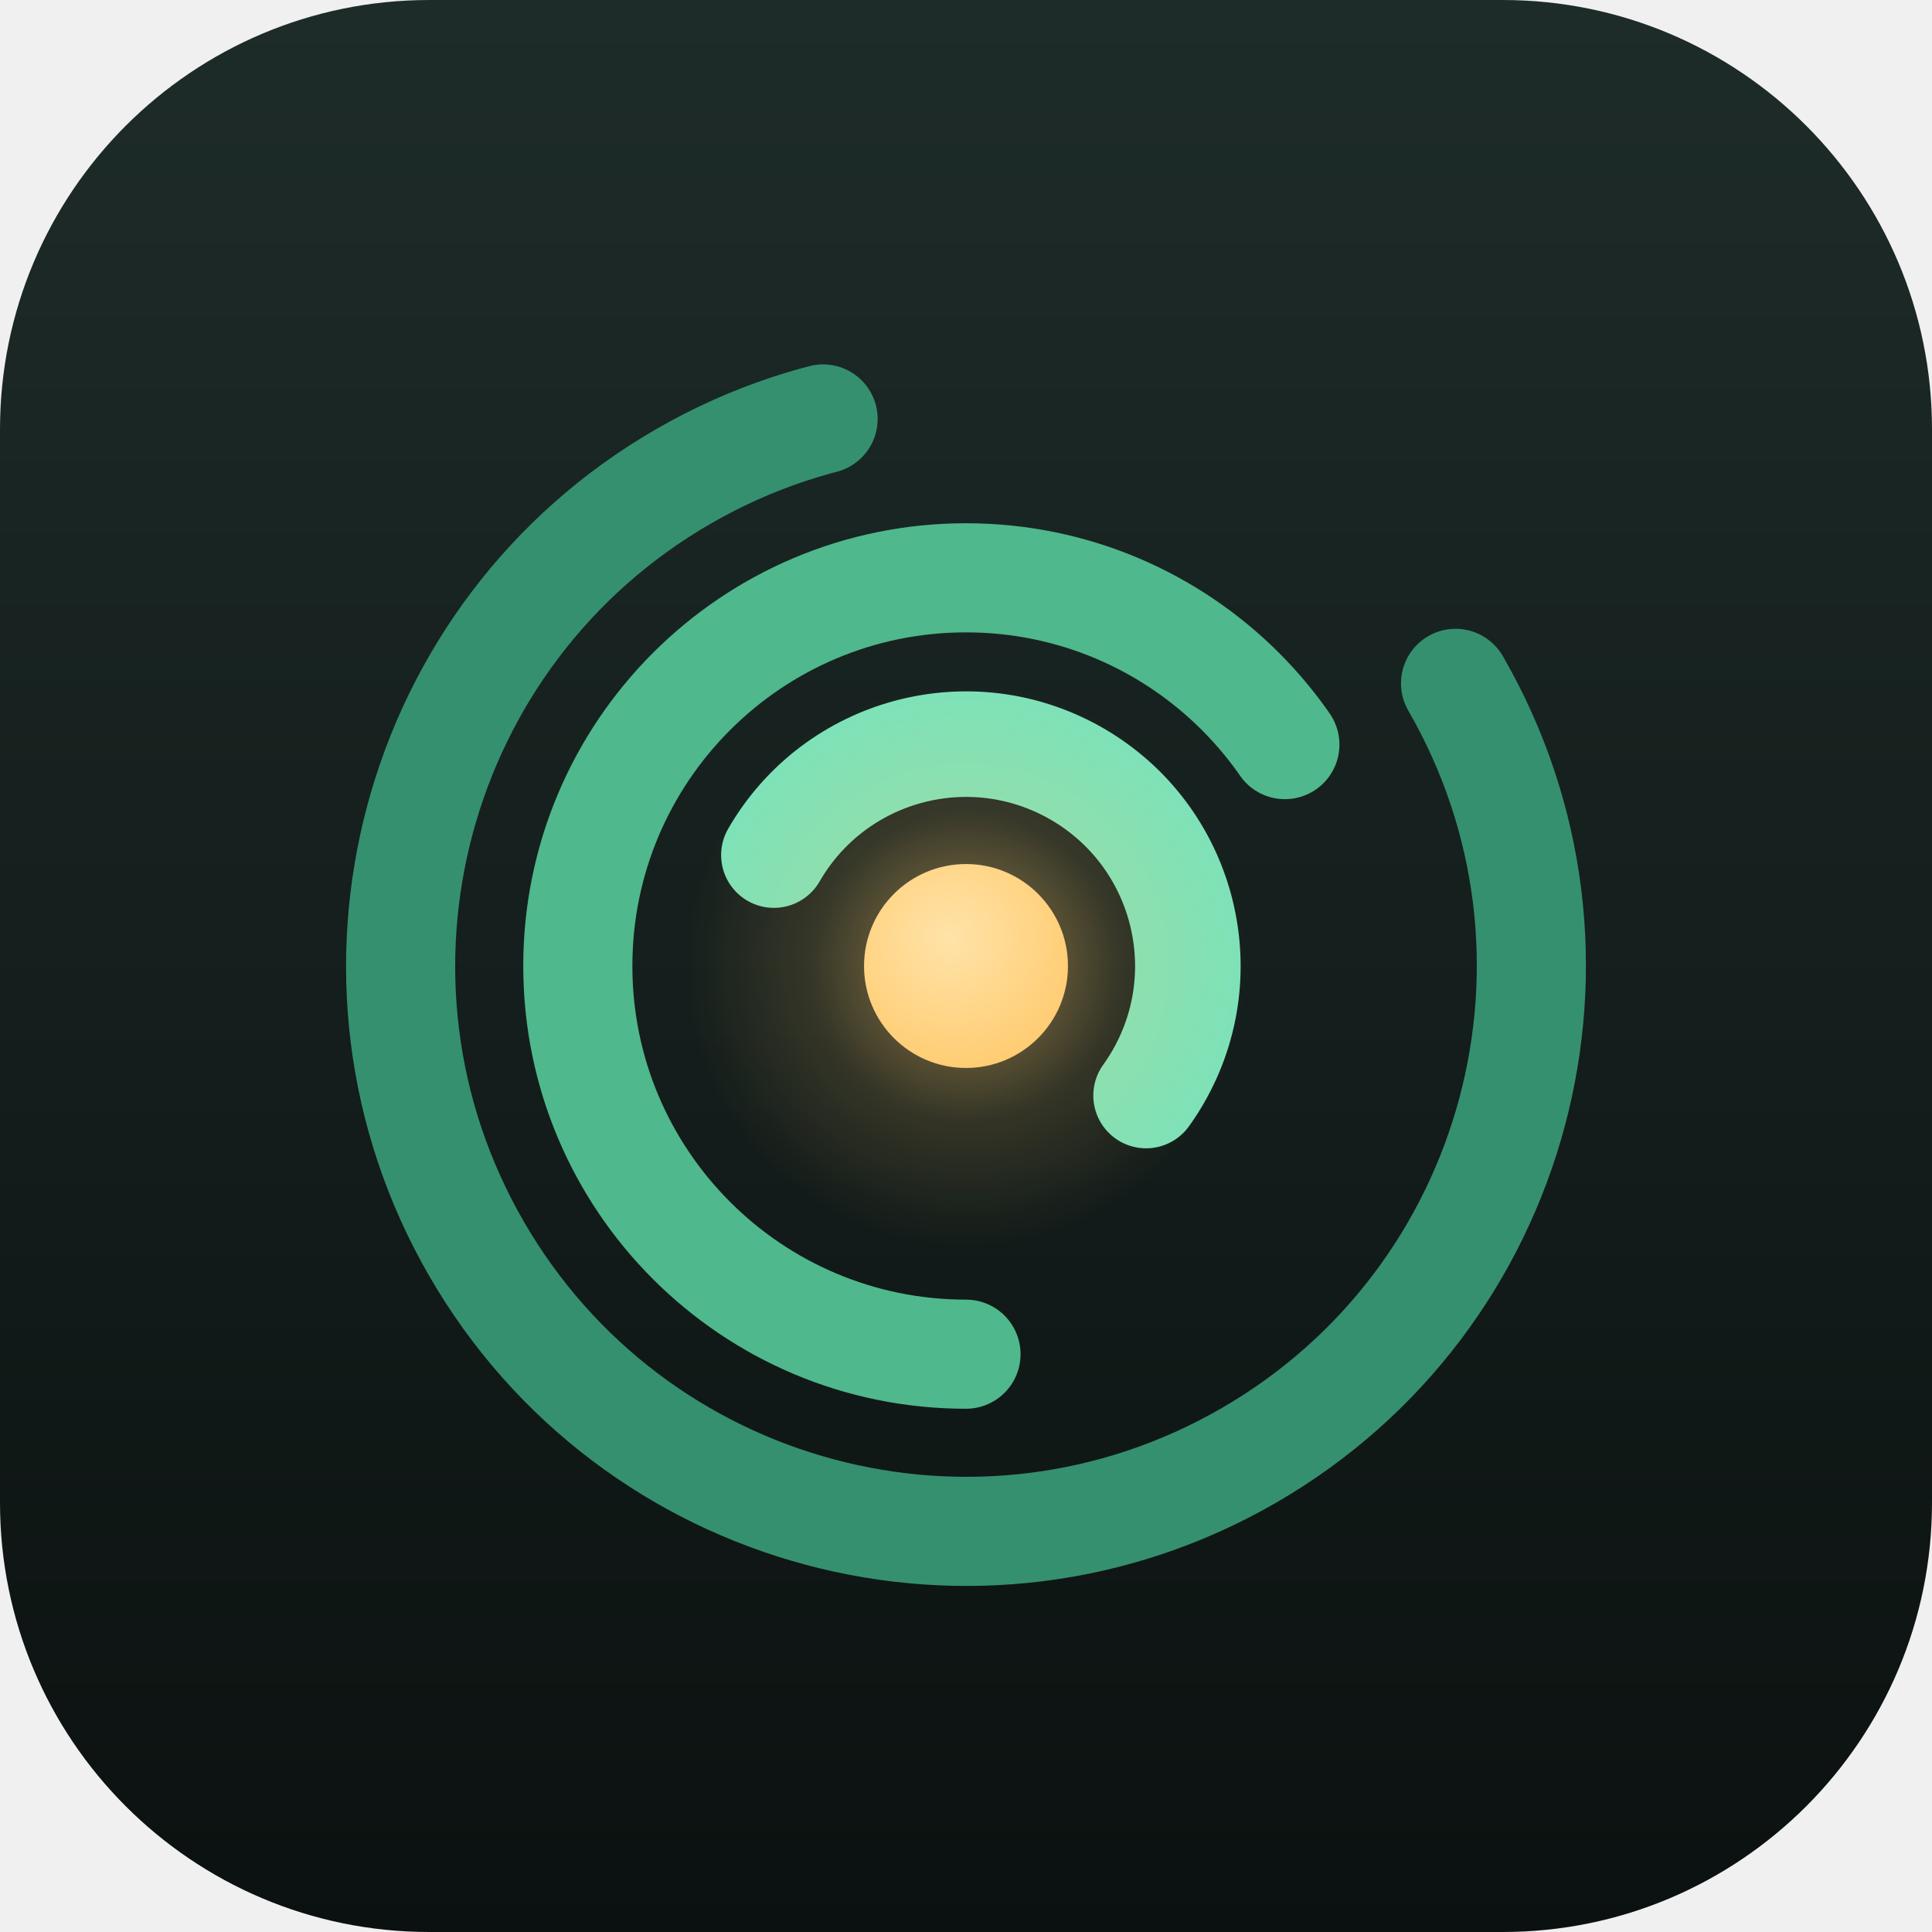
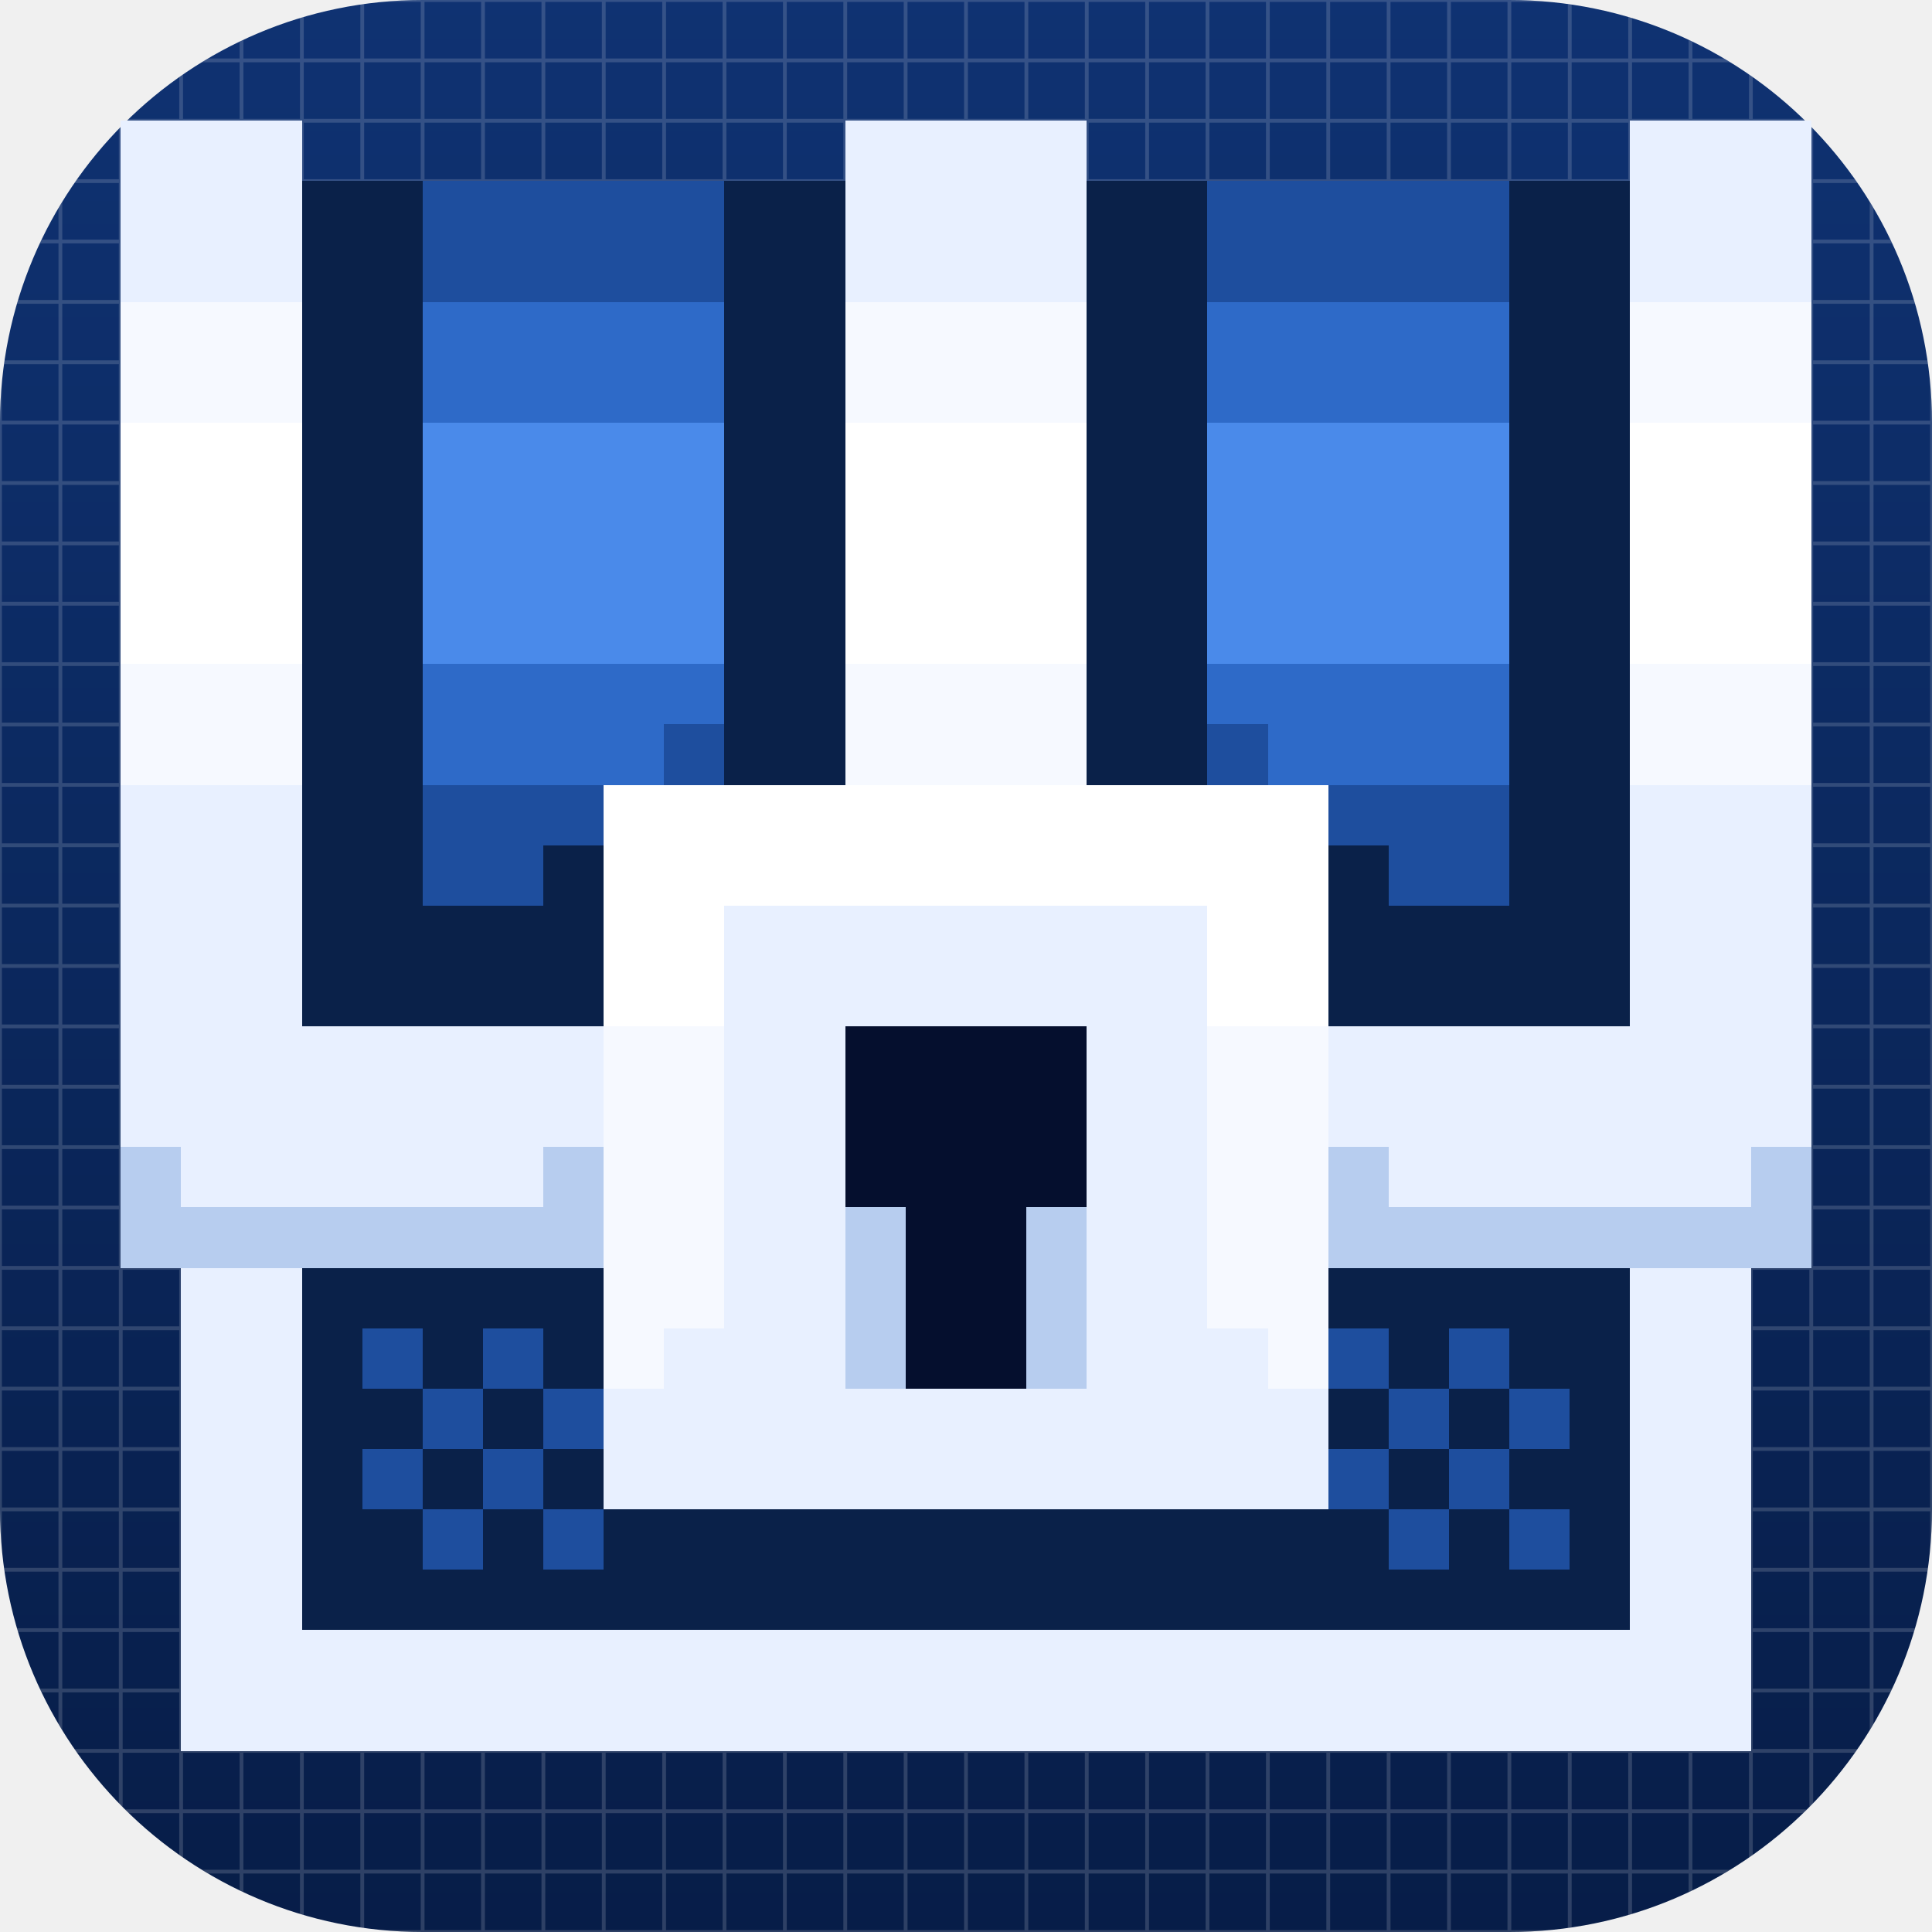
- <svg xmlns="http://www.w3.org/2000/svg" width="108" height="108" viewBox="0 0 108 108">
+ <svg xmlns="http://www.w3.org/2000/svg" width="1024" height="1024" viewBox="0 0 1024 1024">
  <defs>
-     <linearGradient id="bg" x1="0" y1="0" x2="0" y2="1">
-       <stop offset="0" stop-color="#1e2c29" />
-       <stop offset="1" stop-color="#0b1110" />
+     <linearGradient id="paper" x1="0" y1="0" x2="0" y2="1">
+       <stop offset="0" stop-color="#0F3272" />
+       <stop offset="1" stop-color="#071D48" />
    </linearGradient>
-     <radialGradient id="glow" cx="0.5" cy="0.5" r="0.5">
-       <stop offset="0" stop-color="#ffc96b" stop-opacity="0.55" />
-       <stop offset="0.55" stop-color="#ffc96b" stop-opacity="0.14" />
-       <stop offset="1" stop-color="#ffc96b" stop-opacity="0" />
-     </radialGradient>
-     <radialGradient id="dot" cx="0.42" cy="0.36" r="0.75">
-       <stop offset="0" stop-color="#ffe3a8" />
-       <stop offset="1" stop-color="#ffc96b" />
-     </radialGradient>
+     <clipPath id="plate">
+       <rect width="1024" height="1024" rx="224" />
+     </clipPath>
  </defs>
-   <rect width="108" height="108" rx="24" fill="url(#bg)" />
-   <g transform="translate(54 54)" fill="none" stroke-linecap="round">
-     <circle r="31.6" stroke="#35906f" stroke-width="6.1" stroke-dasharray="157.4 41.4" transform="rotate(-30)" />
-     <circle r="21.7" stroke="#4fb88c" stroke-width="6.1" stroke-dasharray="89.1 47.4" transform="rotate(90)" />
-     <circle r="12.4" stroke="#7de2b8" stroke-width="5.9" stroke-dasharray="40.2 38.0" transform="rotate(210)" />
-     <circle r="15.8" fill="url(#glow)" stroke="none" />
-     <circle r="5.7" fill="url(#dot)" stroke="none" />
+   <rect width="1024" height="1024" rx="224" fill="url(#paper)" />
+   <g clip-path="url(#plate)" stroke="#FFFFFF" stroke-width="2" opacity="0.16" fill="none">
+     <path d="M0 0V1024M32 0V1024M64 0V1024M96 0V1024M128 0V1024M160 0V1024M192 0V1024M224 0V1024M256 0V1024M288 0V1024M320 0V1024M352 0V1024M384 0V1024M416 0V1024M448 0V1024M480 0V1024M512 0V1024M544 0V1024M576 0V1024M608 0V1024M640 0V1024M672 0V1024M704 0V1024M736 0V1024M768 0V1024M800 0V1024M832 0V1024M864 0V1024M896 0V1024M928 0V1024M960 0V1024M992 0V1024M1024 0V1024" />
+     <path d="M0 0H1024M0 32H1024M0 64H1024M0 96H1024M0 128H1024M0 160H1024M0 192H1024M0 224H1024M0 256H1024M0 288H1024M0 320H1024M0 352H1024M0 384H1024M0 416H1024M0 448H1024M0 480H1024M0 512H1024M0 544H1024M0 576H1024M0 608H1024M0 640H1024M0 672H1024M0 704H1024M0 736H1024M0 768H1024M0 800H1024M0 832H1024M0 864H1024M0 896H1024M0 928H1024M0 960H1024M0 992H1024M0 1024H1024" />
+   </g>
+   <g shape-rendering="crispEdges">
+     <rect x="64" y="64" width="96" height="96" fill="#E8F0FF" />
+     <rect x="448" y="64" width="128" height="96" fill="#E8F0FF" />
+     <rect x="864" y="64" width="96" height="96" fill="#E8F0FF" />
+     <rect x="160" y="96" width="64" height="384" fill="#0A2149" />
+     <rect x="224" y="96" width="160" height="64" fill="#1E4E9E" />
+     <rect x="384" y="96" width="64" height="320" fill="#0A2149" />
+     <rect x="576" y="96" width="64" height="320" fill="#0A2149" />
+     <rect x="640" y="96" width="160" height="64" fill="#1E4E9E" />
+     <rect x="800" y="96" width="64" height="384" fill="#0A2149" />
+     <rect x="64" y="160" width="96" height="64" fill="#F6F9FF" />
+     <rect x="224" y="160" width="160" height="64" fill="#2E6AC8" />
+     <rect x="448" y="160" width="128" height="64" fill="#F6F9FF" />
+     <rect x="640" y="160" width="160" height="64" fill="#2E6AC8" />
+     <rect x="864" y="160" width="96" height="64" fill="#F6F9FF" />
+     <rect x="64" y="224" width="96" height="128" fill="#FFFFFF" />
+     <rect x="224" y="224" width="160" height="128" fill="#4A8AEA" />
+     <rect x="448" y="224" width="128" height="128" fill="#FFFFFF" />
+     <rect x="640" y="224" width="160" height="128" fill="#4A8AEA" />
+     <rect x="864" y="224" width="96" height="128" fill="#FFFFFF" />
+     <rect x="64" y="352" width="96" height="64" fill="#F6F9FF" />
+     <rect x="224" y="352" width="160" height="32" fill="#2E6AC8" />
+     <rect x="448" y="352" width="128" height="64" fill="#F6F9FF" />
+     <rect x="640" y="352" width="160" height="32" fill="#2E6AC8" />
+     <rect x="864" y="352" width="96" height="64" fill="#F6F9FF" />
+     <rect x="224" y="384" width="128" height="32" fill="#2E6AC8" />
+     <rect x="352" y="384" width="32" height="32" fill="#1E4E9E" />
+     <rect x="640" y="384" width="32" height="32" fill="#1E4E9E" />
+     <rect x="672" y="384" width="128" height="32" fill="#2E6AC8" />
+     <rect x="64" y="416" width="96" height="128" fill="#E8F0FF" />
+     <rect x="224" y="416" width="96" height="32" fill="#1E4E9E" />
+     <rect x="320" y="416" width="384" height="64" fill="#FFFFFF" />
+     <rect x="704" y="416" width="96" height="32" fill="#1E4E9E" />
+     <rect x="864" y="416" width="96" height="128" fill="#E8F0FF" />
+     <rect x="224" y="448" width="64" height="32" fill="#1E4E9E" />
+     <rect x="288" y="448" width="32" height="32" fill="#0A2149" />
+     <rect x="704" y="448" width="32" height="32" fill="#0A2149" />
+     <rect x="736" y="448" width="64" height="32" fill="#1E4E9E" />
+     <rect x="160" y="480" width="160" height="64" fill="#0A2149" />
+     <rect x="320" y="480" width="64" height="64" fill="#FFFFFF" />
+     <rect x="384" y="480" width="256" height="64" fill="#E8F0FF" />
+     <rect x="640" y="480" width="64" height="64" fill="#FFFFFF" />
+     <rect x="704" y="480" width="160" height="64" fill="#0A2149" />
+     <rect x="64" y="544" width="256" height="64" fill="#E8F0FF" />
+     <rect x="320" y="544" width="64" height="160" fill="#F6F9FF" />
+     <rect x="384" y="544" width="64" height="160" fill="#E8F0FF" />
+     <rect x="448" y="544" width="128" height="96" fill="#050F2E" />
+     <rect x="576" y="544" width="64" height="160" fill="#E8F0FF" />
+     <rect x="640" y="544" width="64" height="160" fill="#F6F9FF" />
+     <rect x="704" y="544" width="256" height="64" fill="#E8F0FF" />
+     <rect x="64" y="608" width="32" height="32" fill="#B7CDEF" />
+     <rect x="96" y="608" width="192" height="32" fill="#E8F0FF" />
+     <rect x="288" y="608" width="32" height="32" fill="#B7CDEF" />
+     <rect x="704" y="608" width="32" height="32" fill="#B7CDEF" />
+     <rect x="736" y="608" width="192" height="32" fill="#E8F0FF" />
+     <rect x="928" y="608" width="32" height="32" fill="#B7CDEF" />
+     <rect x="64" y="640" width="256" height="32" fill="#B7CDEF" />
+     <rect x="448" y="640" width="32" height="96" fill="#B7CDEF" />
+     <rect x="480" y="640" width="64" height="96" fill="#050F2E" />
+     <rect x="544" y="640" width="32" height="96" fill="#B7CDEF" />
+     <rect x="704" y="640" width="256" height="32" fill="#B7CDEF" />
+     <rect x="96" y="672" width="64" height="192" fill="#E8F0FF" />
+     <rect x="160" y="672" width="160" height="32" fill="#0A2149" />
+     <rect x="704" y="672" width="160" height="32" fill="#0A2149" />
+     <rect x="864" y="672" width="64" height="192" fill="#E8F0FF" />
+     <rect x="160" y="704" width="32" height="32" fill="#0A2149" />
+     <rect x="192" y="704" width="32" height="32" fill="#1E4E9E" />
+     <rect x="224" y="704" width="32" height="32" fill="#0A2149" />
+     <rect x="256" y="704" width="32" height="32" fill="#1E4E9E" />
+     <rect x="288" y="704" width="32" height="32" fill="#0A2149" />
+     <rect x="320" y="704" width="32" height="32" fill="#F6F9FF" />
+     <rect x="352" y="704" width="96" height="32" fill="#E8F0FF" />
+     <rect x="576" y="704" width="96" height="32" fill="#E8F0FF" />
+     <rect x="672" y="704" width="32" height="32" fill="#F6F9FF" />
+     <rect x="704" y="704" width="32" height="32" fill="#1E4E9E" />
+     <rect x="736" y="704" width="32" height="32" fill="#0A2149" />
+     <rect x="768" y="704" width="32" height="32" fill="#1E4E9E" />
+     <rect x="800" y="704" width="64" height="32" fill="#0A2149" />
+     <rect x="160" y="736" width="64" height="32" fill="#0A2149" />
+     <rect x="224" y="736" width="32" height="32" fill="#1E4E9E" />
+     <rect x="256" y="736" width="32" height="32" fill="#0A2149" />
+     <rect x="288" y="736" width="32" height="32" fill="#1E4E9E" />
+     <rect x="320" y="736" width="384" height="64" fill="#E8F0FF" />
+     <rect x="704" y="736" width="32" height="32" fill="#0A2149" />
+     <rect x="736" y="736" width="32" height="32" fill="#1E4E9E" />
+     <rect x="768" y="736" width="32" height="32" fill="#0A2149" />
+     <rect x="800" y="736" width="32" height="32" fill="#1E4E9E" />
+     <rect x="832" y="736" width="32" height="32" fill="#0A2149" />
+     <rect x="160" y="768" width="32" height="32" fill="#0A2149" />
+     <rect x="192" y="768" width="32" height="32" fill="#1E4E9E" />
+     <rect x="224" y="768" width="32" height="32" fill="#0A2149" />
+     <rect x="256" y="768" width="32" height="32" fill="#1E4E9E" />
+     <rect x="288" y="768" width="32" height="32" fill="#0A2149" />
+     <rect x="704" y="768" width="32" height="32" fill="#1E4E9E" />
+     <rect x="736" y="768" width="32" height="32" fill="#0A2149" />
+     <rect x="768" y="768" width="32" height="32" fill="#1E4E9E" />
+     <rect x="800" y="768" width="64" height="32" fill="#0A2149" />
+     <rect x="160" y="800" width="64" height="32" fill="#0A2149" />
+     <rect x="224" y="800" width="32" height="32" fill="#1E4E9E" />
+     <rect x="256" y="800" width="32" height="32" fill="#0A2149" />
+     <rect x="288" y="800" width="32" height="32" fill="#1E4E9E" />
+     <rect x="320" y="800" width="416" height="32" fill="#0A2149" />
+     <rect x="736" y="800" width="32" height="32" fill="#1E4E9E" />
+     <rect x="768" y="800" width="32" height="32" fill="#0A2149" />
+     <rect x="800" y="800" width="32" height="32" fill="#1E4E9E" />
+     <rect x="832" y="800" width="32" height="32" fill="#0A2149" />
+     <rect x="160" y="832" width="704" height="32" fill="#0A2149" />
+     <rect x="96" y="864" width="832" height="64" fill="#E8F0FF" />
  </g>
</svg>
